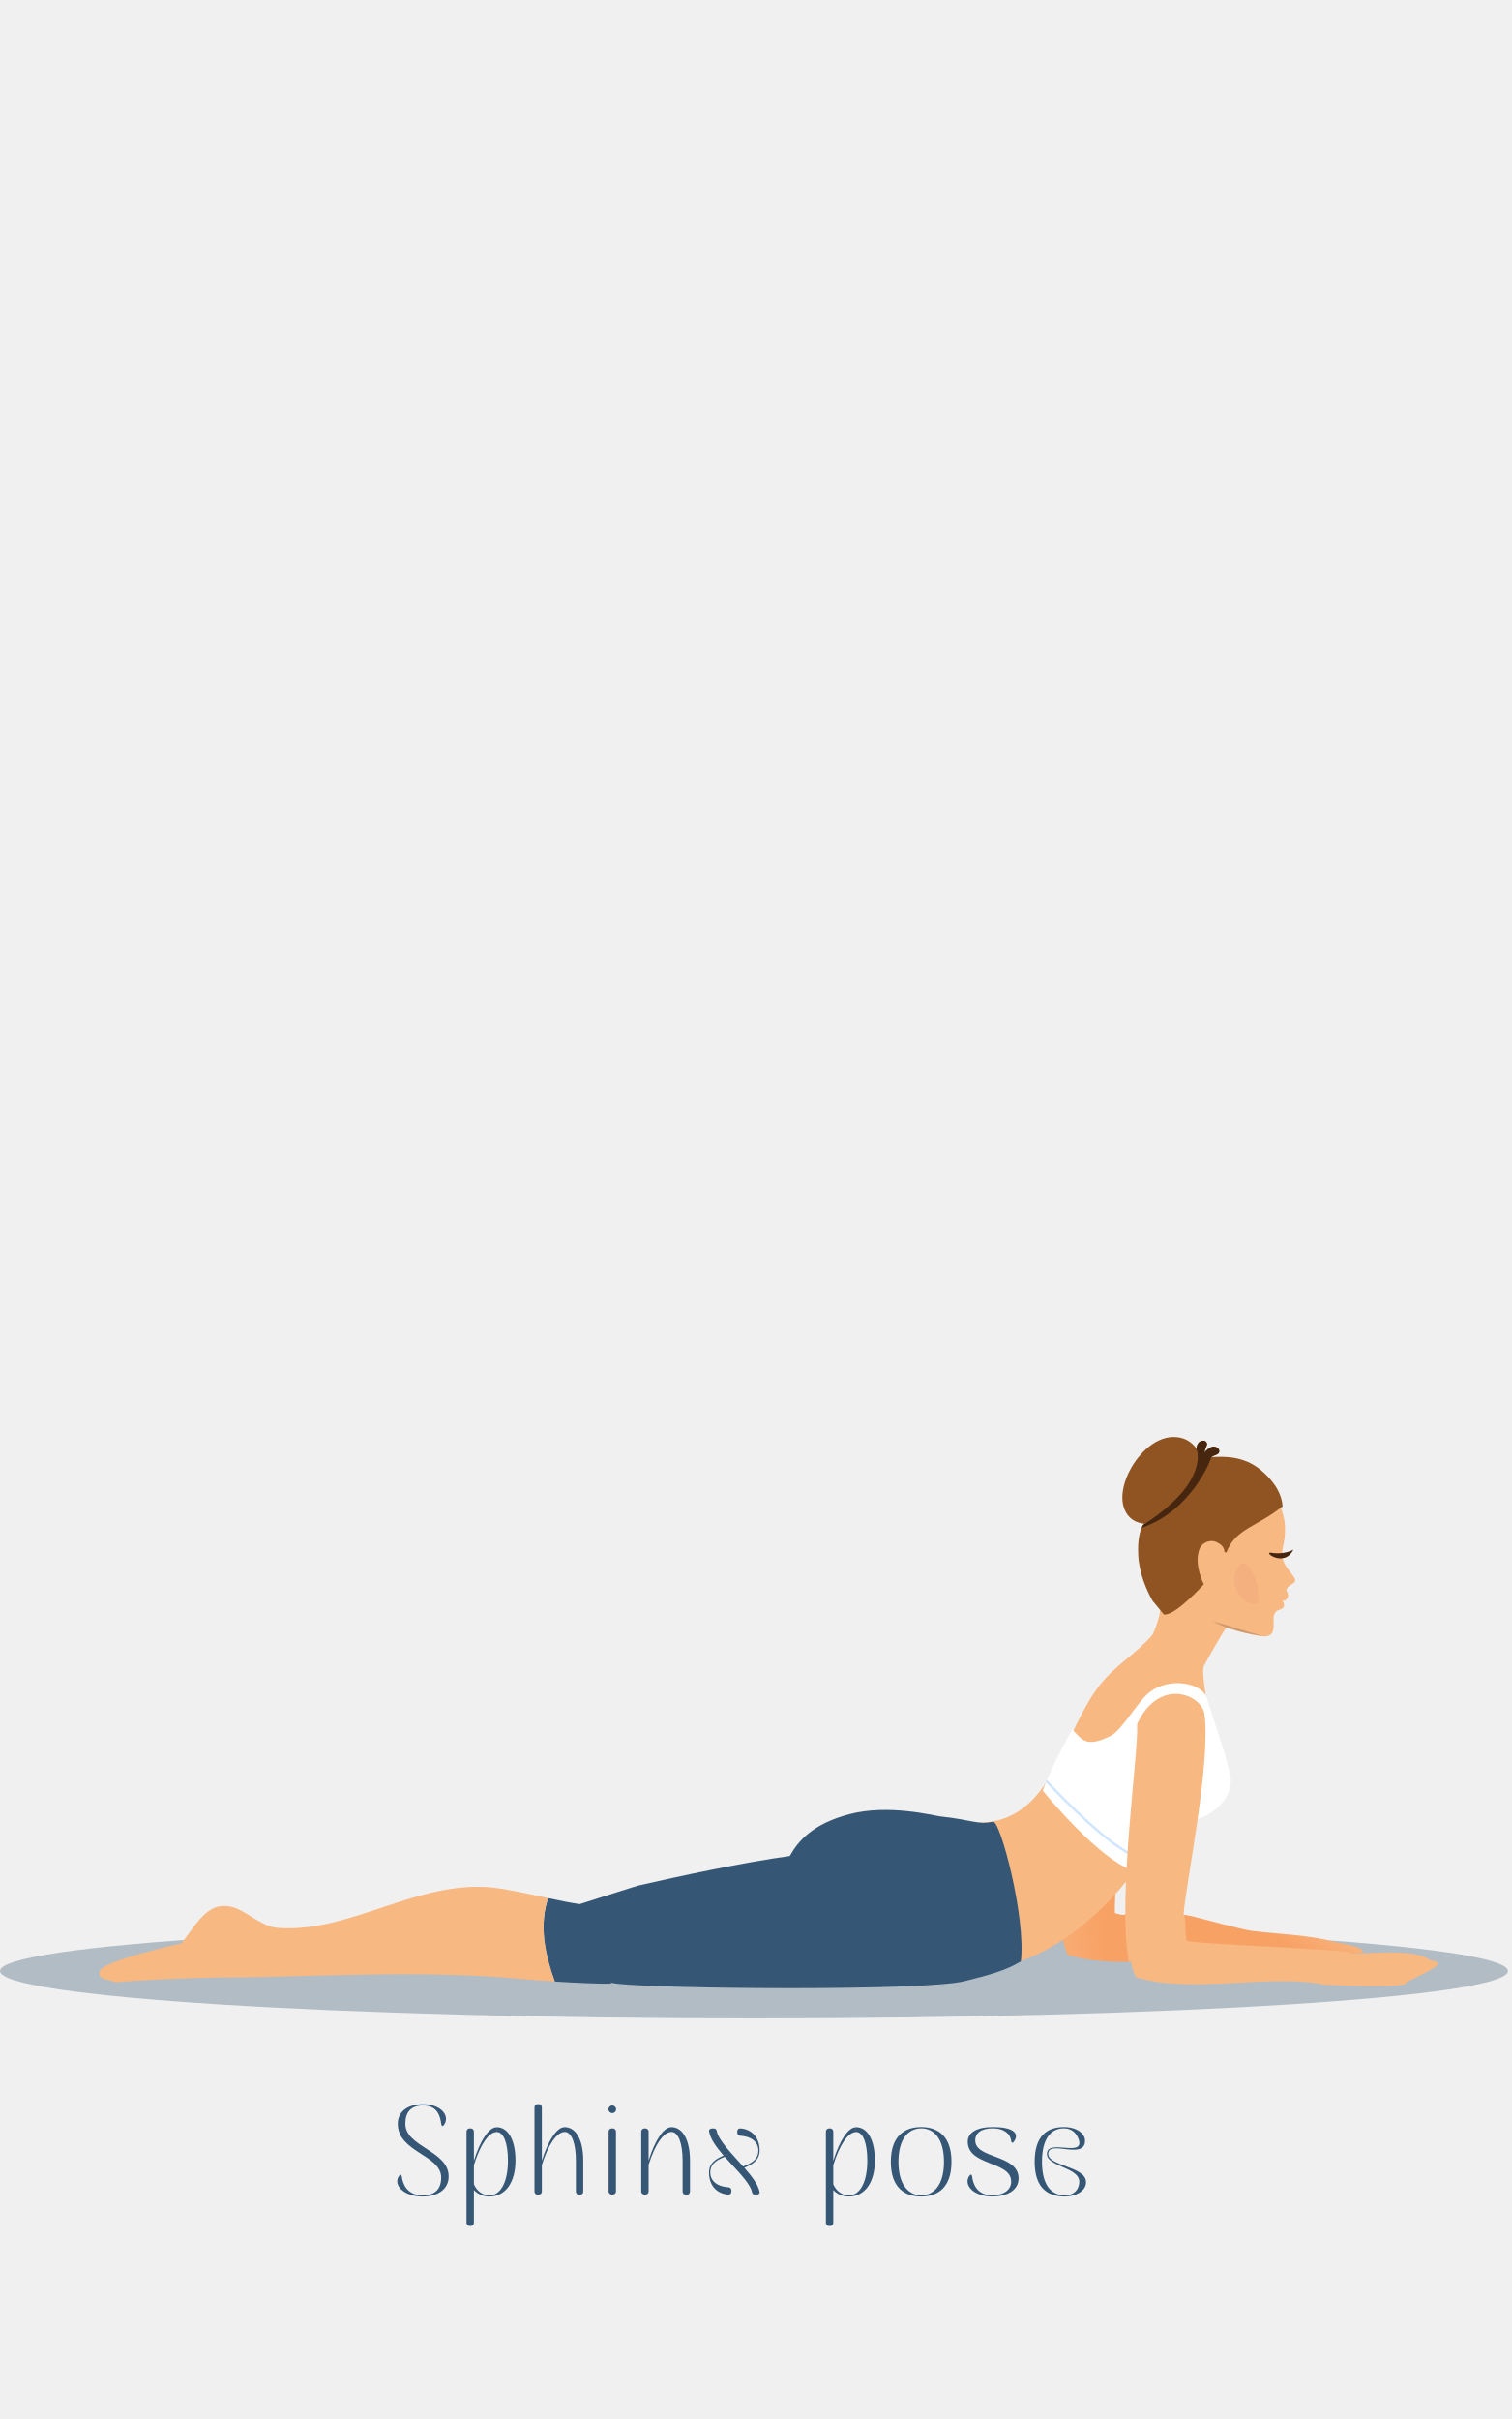
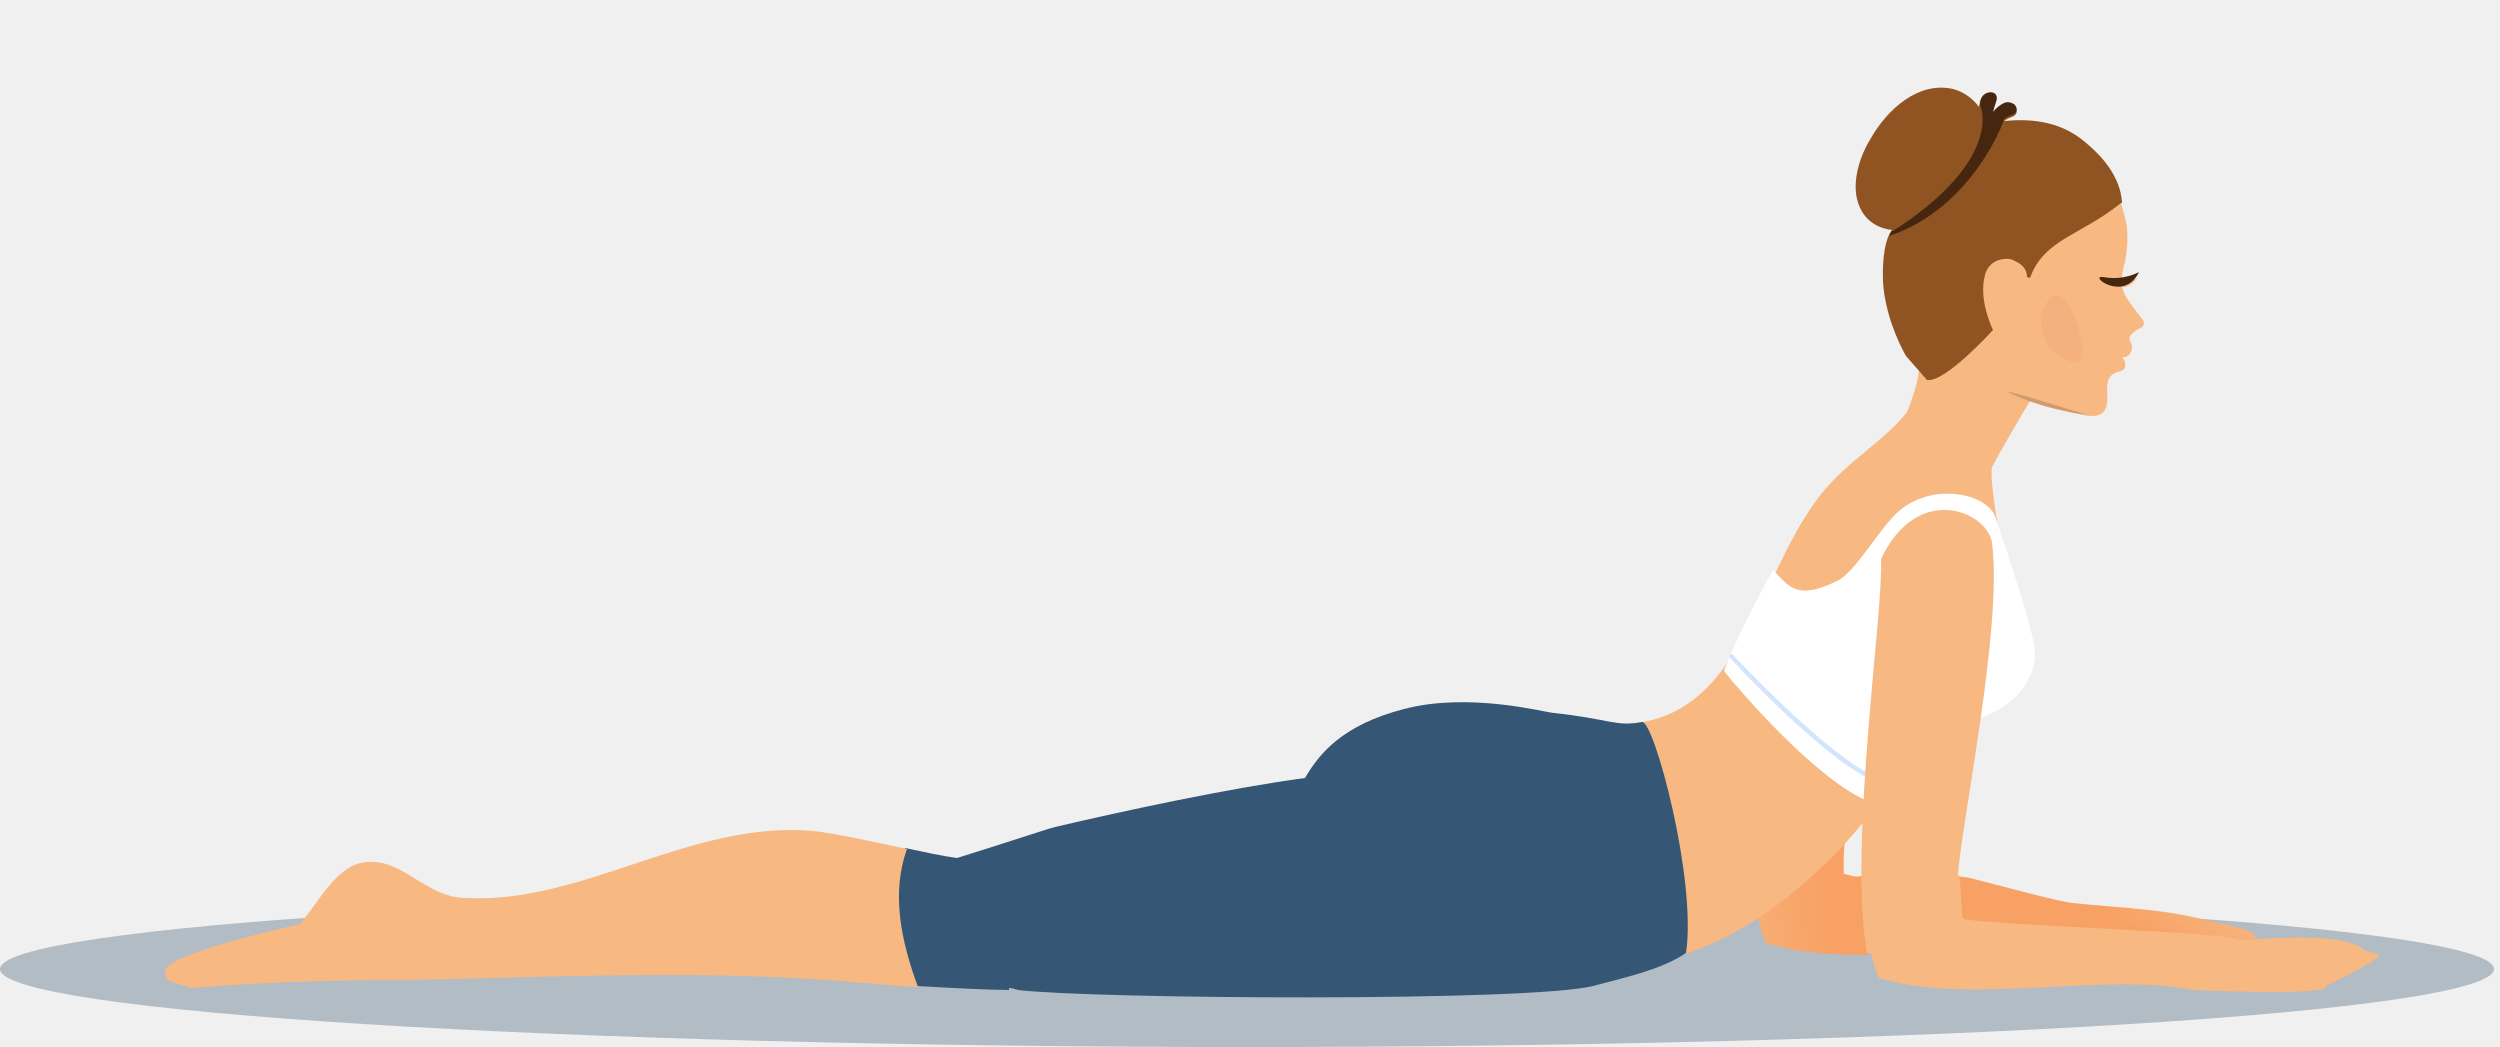
- <svg xmlns="http://www.w3.org/2000/svg" version="1.1" id="Layer_1" x="0px" y="0px" viewBox="0 0 250 400" style="enable-background:new 0 0 250 400;" xml:space="preserve">
+ <svg xmlns="http://www.w3.org/2000/svg" version="1.1" id="Layer_1" x="0px" y="0px" viewBox="0 0 250 104.7" style="enable-background:new 0 0 250 104.7;" xml:space="preserve">
  <style type="text/css">
- 	.st0{enable-background:new    ;}
- 	.st1{fill:#355775;}
- 	.st2{fill:#B2BCC4;}
- 	.st3{fill:url(#SVGID_1_);}
- 	.st4{fill:url(#SVGID_00000080929207817828041040000016428503660705334429_);}
- 	.st5{fill:#F7B882;}
- 	.st6{fill:#905423;}
- 	.st7{fill:#46260F;}
- 	.st8{fill:#D09A6F;}
- 	.st9{fill:#F5B080;}
- 	.st10{fill:#FFFFFF;}
- 	.st11{fill:#D1E5FF;}
+ 	.st0{fill:#B2BCC4;}
+ 	.st1{fill:url(#SVGID_1_);}
+ 	.st2{fill:url(#SVGID_00000158723566733237290860000006218213405808820364_);}
+ 	.st3{fill:#F7B882;}
+ 	.st4{fill:#905423;}
+ 	.st5{fill:#46260F;}
+ 	.st6{fill:#D09A6F;}
+ 	.st7{fill:#F5B080;}
+ 	.st8{fill:#FFFFFF;}
+ 	.st9{fill:#355775;}
+ 	.st10{fill:#D1E5FF;}
</style>
  <g>
-     <g class="st0">
-       <path class="st1" d="M74.21,359.89c0,2.03-1.67,3.32-4.32,3.32c-3.11,0.01-4.87-1.9-3.94-3.34c0.24-0.38,0.44-0.36,0.51,0.07    c0.16,1.26,0.92,3.08,3.43,3.07c2.13,0.02,3.08-1.11,3.08-2.93c0-3.78-7.18-4.16-7.18-8.91c0-1.97,1.61-3.22,4.17-3.22    c3-0.01,4.46,1.9,3.53,3.34c-0.24,0.38-0.44,0.36-0.51-0.07c-0.16-1.26-0.62-3.07-3.01-3.07c-2.04,0-2.93,1.16-2.93,3.01    C67.02,355.04,74.21,355.61,74.21,359.89z" />
-       <path class="st1" d="M80.95,363.21c-1.01,0-1.93-0.39-2.57-1.07v5.42c0,0.29-0.22,0.52-0.52,0.52h-0.18    c-0.29,0-0.52-0.22-0.52-0.52v-15.09c0-0.29,0.22-0.52,0.52-0.52h0.18c0.29,0,0.52,0.22,0.52,0.52v4.84    c0-0.01,0.01-0.02,0.01-0.03c1.05-3.39,2.5-5.52,3.74-5.52l0.03,0.79c-1.32,0-2.73,2.07-3.78,5.46v3.17    c0.47,1.13,1.46,1.84,2.57,1.84c1.87,0,3.06-2.22,3.06-5.74c0-2.9-0.71-4.73-1.84-4.73l-0.03-0.8c1.91,0,3.12,2.12,3.12,5.52v0.02    C85.24,360.92,83.59,363.21,80.95,363.21z" />
-       <path class="st1" d="M93.37,351.75l0.03,0.79c-1.31,0-2.73,2.07-3.78,5.46v4.38c0,0.29-0.22,0.52-0.52,0.52h-0.18    c-0.29,0-0.52-0.22-0.52-0.52v-13.92c0-0.29,0.22-0.52,0.52-0.52h0.18c0.29,0,0.52,0.22,0.52,0.52v8.84    c0-0.01,0.01-0.02,0.01-0.03C90.68,353.88,92.13,351.75,93.37,351.75z M93.37,351.74c1.91,0,3.1,2.13,3.1,5.54v5.11    c0,0.29-0.22,0.52-0.52,0.52h-0.18c-0.29,0-0.52-0.22-0.52-0.52v-5.11c0-2.91-0.72-4.75-1.85-4.75L93.37,351.74z" />
-       <path class="st1" d="M100.64,348.79c0-0.34,0.28-0.63,0.63-0.63c0.34,0,0.63,0.28,0.63,0.63s-0.28,0.63-0.63,0.63    C100.93,349.42,100.64,349.14,100.64,348.79z M100.66,352.46c0-0.29,0.26-0.52,0.61-0.52c0.35,0,0.61,0.22,0.61,0.52v9.92    c0,0.29-0.25,0.52-0.61,0.52c-0.34,0-0.61-0.22-0.61-0.52V352.46z" />
-       <path class="st1" d="M107.28,357.27c1.05-3.39,2.5-5.52,3.74-5.52l0.03,0.79c-1.31,0-2.72,2.06-3.77,5.42v4.42    c0,0.29-0.25,0.52-0.61,0.52c-0.34,0-0.61-0.22-0.61-0.52v-9.92c0-0.29,0.26-0.52,0.61-0.52c0.35,0,0.61,0.22,0.61,0.52V357.27z     M111.02,351.74c1.91,0,3.1,2.13,3.1,5.54v5.11c0,0.29-0.22,0.52-0.52,0.52h-0.18c-0.29,0-0.52-0.22-0.52-0.52v-5.11    c0-2.91-0.72-4.75-1.85-4.75L111.02,351.74z" />
-       <path class="st1" d="M125.12,362.9h-0.22c-0.27,0-0.47-0.14-0.5-0.33c-0.3-1.63-2.61-3.75-4.52-5.92c-1.27,0.49-2.4,1.12-2.4,2.59    c0,1.43,1.19,2.33,2.98,2.44c0.31,0.02,0.51,0.22,0.51,0.52v0.17c0,0.34-0.21,0.55-0.56,0.52c-1.88-0.16-3.14-1.53-3.14-3.64    c0-1.59,1.16-2.27,2.41-2.81c-1.2-1.39-2.23-2.79-2.41-4.07c-0.03-0.23,0.21-0.41,0.53-0.41h0.22c0.27,0,0.47,0.14,0.5,0.33    c0.29,1.64,2.51,3.81,4.39,5.95c1.32-0.51,2.52-1.12,2.52-2.64c0-1.43-1.19-2.33-2.98-2.44c-0.31-0.02-0.51-0.22-0.51-0.52v-0.17    c0-0.34,0.21-0.55,0.56-0.52c1.88,0.16,3.14,1.53,3.14,3.64c0,1.64-1.23,2.32-2.53,2.86c1.25,1.43,2.33,2.83,2.53,4.04    C125.68,362.72,125.43,362.9,125.12,362.9z" />
-       <path class="st1" d="M140.39,363.21c-1.01,0-1.93-0.39-2.57-1.07v5.42c0,0.29-0.22,0.52-0.52,0.52h-0.18    c-0.29,0-0.52-0.22-0.52-0.52v-15.09c0-0.29,0.22-0.52,0.52-0.52h0.18c0.29,0,0.52,0.22,0.52,0.52v4.84    c0-0.01,0.01-0.02,0.01-0.03c1.05-3.39,2.5-5.52,3.74-5.52l0.03,0.79c-1.31,0-2.73,2.07-3.78,5.46v3.17    c0.47,1.13,1.46,1.84,2.57,1.84c1.87,0,3.06-2.22,3.06-5.74c0-2.9-0.71-4.73-1.84-4.73l-0.03-0.8c1.91,0,3.12,2.12,3.12,5.52v0.02    C144.68,360.92,143.03,363.21,140.39,363.21z" />
-       <path class="st1" d="M147.34,357.47c0-4.25,2.25-5.74,5.02-5.74c2.76,0,5.01,1.49,5.01,5.74c0,4.24-2.25,5.74-5.01,5.74    C149.59,363.21,147.34,361.71,147.34,357.47z M156.13,357.47c0-3.82-1.67-5.53-3.76-5.53c-2.11,0-3.77,1.71-3.77,5.53    c0,3.82,1.66,5.53,3.77,5.53C154.46,363.01,156.13,361.3,156.13,357.47z" />
-       <path class="st1" d="M168.47,360.2c0,1.84-1.68,3-4.36,3c-3.11,0.01-4.76-1.9-3.83-3.34c0.24-0.38,0.45-0.36,0.51,0.07    c0.16,1.26,0.82,3.08,3.33,3.07c1.91-0.01,3.12-0.88,3.12-2.27c0-3.42-7.18-2.53-7.18-6.59c0-1.49,1.48-2.42,4.16-2.41    c3.11-0.01,4.46,0.89,3.53,2.33c-0.24,0.38-0.45,0.36-0.51-0.07c-0.16-1.26-1.33-2.06-3.03-2.05c-1.91-0.01-2.91,0.76-2.91,2    C161.29,357.02,168.47,356.22,168.47,360.2z" />
-       <path class="st1" d="M179.63,360.86c0,1.45-1.74,2.35-3.52,2.35c-2.93,0-4.98-1.51-4.98-5.75c0-4.25,2.04-5.73,4.82-5.73    c2.14-0.01,3.51,1.07,3.51,2.24c0.01,3.19-5.69-0.01-6.07,1.97C172.95,358.21,179.63,358.12,179.63,360.86z M178.51,360.76    c0-2.47-5.74-2.49-5.33-4.82c0.37-2.13,5.91,0.69,5.3-1.98c-0.32-1.04-1.04-2.03-2.54-2.02c-2.11,0-3.6,1.7-3.6,5.52    s1.49,5.54,3.76,5.54C177.9,363.01,178.51,361.78,178.51,360.76z" />
-     </g>
    <g>
-       <path class="st2" d="M249.41,325.92c0-4.32-55.83-7.83-124.71-7.83S0,321.6,0,325.92s55.83,7.83,124.71,7.83    S249.41,330.25,249.41,325.92z" />
+       <path class="st0" d="M249.4,96.9c0-4.3-55.8-7.8-124.7-7.8S0,92.6,0,96.9s55.8,7.8,124.7,7.8S249.4,101.2,249.4,96.9z" />
      <g>
-         <linearGradient id="SVGID_1_" gradientUnits="userSpaceOnUse" x1="382.902" y1="258.954" x2="387.229" y2="266.679" gradientTransform="matrix(1 0 0 -1 -172.5 579)">
+         <linearGradient id="SVGID_1_" gradientUnits="userSpaceOnUse" x1="382.962" y1="29.921" x2="387.289" y2="37.645" gradientTransform="matrix(1 0 0 -1 -172.5 121)">
          <stop offset="0" style="stop-color:#F8A164" />
          <stop offset="0.1" style="stop-color:#F8A469" />
          <stop offset="0.63" style="stop-color:#F7B37B" />
          <stop offset="1" style="stop-color:#F7B882" />
        </linearGradient>
-         <path class="st3" d="M220.87,321.14c-4.17-1.17-8.84-1.26-13.7-1.84c-1.61-0.19-7.76-1.88-10.21-2.49     c-0.31-0.07-0.9-0.15-1.24-0.21c0,0-0.13,4.14-0.01,4.99c15.07,1.71,24.74,1.61,28.41,1.42c2.23-0.14,1.05-0.41,1.06-0.64     C225.21,321.93,220.87,321.14,220.87,321.14L220.87,321.14z" />
-         <linearGradient id="SVGID_00000119803862154027936410000000386907893444605098_" gradientUnits="userSpaceOnUse" x1="354.26" y1="271.067" x2="337.853" y2="270.13" gradientTransform="matrix(1 0 0 -1 -172.5 579)">
+         <path class="st1" d="M220.9,92.1c-4.2-1.2-8.8-1.3-13.7-1.8c-1.6-0.2-7.8-1.9-10.2-2.5c-0.3-0.1-0.9-0.1-1.2-0.2c0,0-0.1,4.1,0,5     c15.1,1.7,24.7,1.6,28.4,1.4c2.2-0.1,1.1-0.4,1.1-0.6C225.2,92.9,220.9,92.1,220.9,92.1L220.9,92.1z" />
+         <linearGradient id="SVGID_00000117639897607220527430000015629425796834174131_" gradientUnits="userSpaceOnUse" x1="354.265" y1="41.991" x2="337.858" y2="41.053" gradientTransform="matrix(1 0 0 -1 -172.5 121)">
          <stop offset="0" style="stop-color:#F8A164" />
          <stop offset="0.1" style="stop-color:#F8A469" />
          <stop offset="0.63" style="stop-color:#F7B37B" />
          <stop offset="1" style="stop-color:#F7B882" />
        </linearGradient>
-         <path style="fill:url(#SVGID_00000119803862154027936410000000386907893444605098_);" d="M186.39,316.48     c-0.82,0.41-1.57-0.11-1.97-0.11c-0.2-1.85,0.51-10.05,1.62-15.61c-0.04,0.79,0.31-7.01-0.22-9.83     c-4.16,0.36-10.72,3.03-11.27,9.33c-0.72,8.33,0.75,21.05,2.05,22.89c-0.02,0.03-0.03,0.06-0.05,0.09     c0.05,0.02,0.11,0.03,0.17,0.05c0.05,0.05,0.11,0.09,0.16,0.09c0.04,0.01,0.09-0.01,0.14-0.01c2.9,0.86,6.27,1.08,9.8,1.06     C186.48,322.21,186.34,316.87,186.39,316.48L186.39,316.48z" />
+         <path style="fill:url(#SVGID_00000117639897607220527430000015629425796834174131_);" d="M186.4,87.5c-0.8,0.4-1.6-0.1-2-0.1     c-0.2-1.9,0.5-10,1.6-15.6c0,0.8,0.3-7-0.2-9.8c-4.2,0.4-10.7,3-11.3,9.3c-0.7,8.3,0.8,21,2.1,22.9c0,0,0,0.1-0.1,0.1     c0.1,0,0.1,0,0.2,0c0.1,0,0.1,0.1,0.2,0.1h0.1c2.9,0.9,6.3,1.1,9.8,1.1C186.5,93.2,186.3,87.9,186.4,87.5L186.4,87.5z" />
        <g>
-           <path class="st5" d="M191.51,264.85c0.16,0.28,0.3,0.55,0.44,0.8c0,1.11-0.5,2.75-1.23,4.52c-2.03,2.59-5.37,4.64-7.84,7.31      c-7.83,8.49-8.23,26.45-24.43,23.62c3.66,5.62-0.57,18.78,2.57,24.7c8.37-0.41,15.71-4.47,22.67-11.74      c6.96-7.27,17.95-25.22,16.87-25.51c0.26-0.86-1.95-11.09-1.5-12.94c0.39-0.84,3.1-5.55,3.8-6.57c0.4,0.1,0.79,0.21,1.15,0.34      c1.74,0.53,4.23,1.22,5.1,1.21c1.65,0,1.59-1.32,1.53-2.64c-0.03-0.7,0.07-1.37,0.76-1.69c0.36-0.16,0.57-0.13,0.85-0.43      c0.17-0.2,0.15-0.47,0.1-0.7c-0.09-0.41-0.5-0.47,0.03-0.46c0.42,0.01,0.69-0.57,0.67-0.96c-0.04-0.59-0.72-0.75,0.23-1.5      c0.24-0.19,0.54-0.31,0.77-0.52c0.26-0.22,0.18-0.57,0.02-0.83c-0.51-0.74-1.12-1.41-1.56-2.21c-0.12-0.25-0.22-0.5-0.31-0.71      c-0.03-0.11-0.05-0.21-0.07-0.32c0.46,0.09,1.21-0.39,1.47-0.92c-0.43,0.3-1.03,0.34-1.53,0.12c0.02-0.53,0.14-1.08,0.26-1.66      c0.22-1.07,0.26-2.17,0.17-3.26c-0.04-0.57-0.38-2.11-1.12-3.86C193.76,249.86,192.94,264.16,191.51,264.85L191.51,264.85z" />
-           <path class="st6" d="M190.58,264.61c-0.8-1.41-2.15-4.26-2.32-7.43c-0.14-2.73,0.33-4.16,0.74-4.89      c0.07-0.12,0.15-0.24,0.22-0.33c-0.89-0.09-2.88-0.57-3.47-3.15c-0.38-1.7,0.14-3.99,1.38-6.15c1.6-2.77,4.7-5.72,8.18-4.9      c1.23,0.29,2.06,1.05,2.59,1.78c0.02-0.22,0.06-0.41,0.13-0.59c0.24-0.65,0.93-0.84,1.32-0.63c0.22,0.12,0.41,0.41,0.19,0.86      c-0.14,0.28-0.25,0.63-0.33,1.04c0.3-0.4,0.68-0.72,1.06-0.89c0.5-0.22,0.98-0.05,1.22,0.22c0.32,0.36,0.2,0.84-0.32,1.01      c-0.26,0.09-0.53,0.22-0.83,0.4c2.17-0.16,5.39-0.19,8.13,2.07c1.66,1.37,3.46,3.43,3.66,5.97l0.01,0.15l-0.15,0.03      c-4.15,3.34-7.66,3.57-9.15,7.55l-0.32-0.09c-0.01-1.05-0.97-1.47-1.41-1.68c-0.71-0.34-2.36-0.15-2.84,1.54      c-0.72,2.55,0.84,5.47,0.84,5.47s-4.75,5.29-6.61,5l-1.91-2.31L190.58,264.61L190.58,264.61z" />
-           <path class="st7" d="M201.49,239.53c0.32,0.36,0.2,0.84-0.32,1.01c-0.26,0.09-0.53,0.22-0.83,0.4      c0.12-0.01-3.12,8.88-11.53,11.69c0.06-0.13,0.12-0.25,0.18-0.35c0.03-0.05,0.06-0.09,0.09-0.14c0.02-0.01,0.05-0.02,0.07-0.03      c11.28-7.28,8.67-12.69,8.74-12.58c0.02-0.22,0.06-0.41,0.13-0.59c0.24-0.65,0.93-0.84,1.32-0.63c0.22,0.12,0.41,0.41,0.19,0.86      c-0.14,0.28-0.25,0.63-0.33,1.04c0.3-0.4,0.68-0.72,1.06-0.89C200.77,239.09,201.26,239.27,201.49,239.53L201.49,239.53z" />
-           <path class="st7" d="M213.92,256.25c0,0-1.49,0.88-3.65,0.51C208.75,256.51,212.38,259.3,213.92,256.25z" />
-           <path class="st8" d="M208.81,270.52c0,0-4.6-0.45-8.18-2.42C202.7,268.61,205.45,269.55,208.81,270.52z" />
-           <path class="st9" d="M207.6,265.2c-2.78-0.07-4.59-3.9-2.68-6.3C206.83,256.51,209.4,265.25,207.6,265.2z" />
-           <path class="st10" d="M199.62,280.86c-0.55-2.45-6.18-3.84-9.73-0.83c-1.87,1.59-4.32,6.07-6.21,7.02      c-4.11,2.05-4.75,0.53-6.35-1.08c-1.73,3.07-3.67,6.9-4.86,10.12c1.45,1.84,9.41,11.15,14.58,13.09      c0.57-1.03,7.21-8.07,7.22-8.09c3.87,0.74,9.22-2.19,9.32-6.7C203.63,292.75,200.56,283.82,199.62,280.86L199.62,280.86z" />
+           <path class="st3" d="M191.5,35.9c0.2,0.3,0.3,0.5,0.4,0.8c0,1.1-0.5,2.8-1.2,4.5c-2,2.6-5.4,4.6-7.8,7.3      c-7.8,8.5-8.2,26.5-24.4,23.6c3.7,5.6-0.6,18.8,2.6,24.7c8.4-0.4,15.7-4.5,22.7-11.7c7-7.3,17.9-25.2,16.9-25.5      c0.3-0.9-1.9-11.1-1.5-12.9c0.4-0.8,3.1-5.5,3.8-6.6c0.4,0.1,0.8,0.2,1.1,0.3c1.7,0.5,4.2,1.2,5.1,1.2c1.6,0,1.6-1.3,1.5-2.6      c0-0.7,0.1-1.4,0.8-1.7c0.4-0.2,0.6-0.1,0.9-0.4c0.2-0.2,0.1-0.5,0.1-0.7c-0.1-0.4-0.5-0.5,0-0.5c0.4,0,0.7-0.6,0.7-1      c0-0.6-0.7-0.8,0.2-1.5c0.2-0.2,0.5-0.3,0.8-0.5s0.2-0.6,0-0.8c-0.5-0.7-1.1-1.4-1.6-2.2c-0.1-0.2-0.2-0.5-0.3-0.7      c0-0.1-0.1-0.2-0.1-0.3c0.5,0.1,1.2-0.4,1.5-0.9c-0.4,0.3-1,0.3-1.5,0.1c0-0.5,0.1-1.1,0.3-1.7c0.2-1.1,0.3-2.2,0.2-3.3      c0-0.6-0.4-2.1-1.1-3.9C193.8,20.9,192.9,35.2,191.5,35.9L191.5,35.9z" />
+           <path class="st4" d="M190.6,35.6c-0.8-1.4-2.1-4.3-2.3-7.4c-0.1-2.7,0.3-4.2,0.7-4.9c0.1-0.1,0.1-0.2,0.2-0.3      c-0.9-0.1-2.9-0.6-3.5-3.1c-0.4-1.7,0.1-4,1.4-6.1c1.6-2.8,4.7-5.7,8.2-4.9c1.2,0.3,2.1,1.1,2.6,1.8c0-0.2,0.1-0.4,0.1-0.6      c0.2-0.6,0.9-0.8,1.3-0.6c0.2,0.1,0.4,0.4,0.2,0.9c-0.1,0.3-0.2,0.6-0.3,1c0.3-0.4,0.7-0.7,1.1-0.9c0.5-0.2,1-0.1,1.2,0.2      c0.3,0.4,0.2,0.8-0.3,1c-0.3,0.1-0.5,0.2-0.8,0.4c2.2-0.2,5.4-0.2,8.1,2.1c1.7,1.4,3.5,3.4,3.7,6v0.1h-0.1      c-4.1,3.3-7.7,3.6-9.1,7.5l-0.3-0.1c0-1.1-1-1.5-1.4-1.7c-0.7-0.3-2.4-0.1-2.8,1.5c-0.7,2.5,0.8,5.5,0.8,5.5s-4.8,5.3-6.6,5      L190.6,35.6L190.6,35.6L190.6,35.6z" />
+           <path class="st5" d="M201.5,10.5c0.3,0.4,0.2,0.8-0.3,1c-0.3,0.1-0.5,0.2-0.8,0.4c0.1,0-3.1,8.9-11.5,11.7      c0.1-0.1,0.1-0.2,0.2-0.4c0-0.1,0.1-0.1,0.1-0.1h0.1c11.3-7.3,8.7-12.7,8.7-12.6c0-0.2,0.1-0.4,0.1-0.6c0.2-0.6,0.9-0.8,1.3-0.6      c0.2,0.1,0.4,0.4,0.2,0.9c-0.1,0.3-0.2,0.6-0.3,1c0.3-0.4,0.7-0.7,1.1-0.9C200.8,10.1,201.3,10.3,201.5,10.5L201.5,10.5z" />
+           <path class="st5" d="M213.9,27.2c0,0-1.5,0.9-3.6,0.5C208.8,27.5,212.4,30.3,213.9,27.2z" />
+           <path class="st6" d="M208.8,41.5c0,0-4.6-0.5-8.2-2.4C202.7,39.6,205.4,40.5,208.8,41.5z" />
+           <path class="st7" d="M207.6,36.2c-2.8-0.1-4.6-3.9-2.7-6.3C206.8,27.5,209.4,36.2,207.6,36.2z" />
+           <path class="st8" d="M199.6,51.9c-0.6-2.5-6.2-3.8-9.7-0.8c-1.9,1.6-4.3,6.1-6.2,7c-4.1,2-4.8,0.5-6.4-1.1      c-1.7,3.1-3.7,6.9-4.9,10.1c1.4,1.8,9.4,11.1,14.6,13.1c0.6-1,7.2-8.1,7.2-8.1c3.9,0.7,9.2-2.2,9.3-6.7      C203.6,63.8,200.6,54.8,199.6,51.9L199.6,51.9z" />
        </g>
-         <path class="st1" d="M164.25,301.23c-2.57,0.54-3.24-0.27-8.77-0.88c-1.07-0.12-8.52-2.08-15.01-0.36     c-6.2,1.64-8.49,4.52-9.85,6.92c-7.5,1.01-18.22,3.32-24.96,4.86c-0.54,0.12-5.61,1.77-9.78,3.09c-1.53-0.22-3.34-0.59-5.22-0.99     c-1.53,4.45-0.52,9.28,1.11,13.79c3.55,0.22,7.47,0.4,9.29,0.35c-0.01-0.06-0.02-0.11-0.03-0.16c0.31,0.05,0.61,0.12,0.93,0.16     c7.6,0.89,51.05,1.24,57.55-0.41c3.75-0.95,6.86-1.72,9.34-3.28C169.7,316.96,165.42,300.98,164.25,301.23z" />
-         <path class="st5" d="M90.65,313.86c-3.31-0.7-6.82-1.49-9.34-1.76c-12.34-1.13-23,7.29-34.79,6.73c-3.65,0-6.17-3.65-9.26-3.65     c-3.37-0.28-5.33,3.93-7.3,6.17c0,0-12.74,2.84-13.43,4.52c-0.65,1.59,1.64,1.35,2.48,1.91c7.44-0.57,14.32-0.82,21.61-0.82     c15.15-0.28,30.58-1.12,45.73,0.28c1.32,0.12,3.3,0.27,5.4,0.4C90.13,323.14,89.13,318.31,90.65,313.86L90.65,313.86z" />
-         <path class="st11" d="M186.52,306.56c-0.03,0-0.07-0.01-0.1-0.03c-5.1-2.82-13.33-11.69-13.41-11.78     c-0.08-0.08-0.07-0.21,0.01-0.29c0.08-0.08,0.21-0.07,0.29,0.01c0.08,0.09,8.27,8.92,13.31,11.7c0.1,0.05,0.13,0.18,0.08,0.28     C186.66,306.52,186.59,306.56,186.52,306.56L186.52,306.56z" />
-         <path class="st5" d="M236.5,324.15l-0.32-0.26c-2.39-1.47-7.96-1-12.71-0.83c1.46-0.74-24.67-1.49-27.11-2.1     c-0.38-0.09-0.18-4.31-0.6-4.38c0.33-4.97,4.54-24.87,3.45-33.17c-0.41-3.11-7.42-6.21-11.13,1.64     c0.27,4.88-3.32,28.72-1.38,39.36c0.12,0,0.23,0.01,0.35,0c0.26,1.18,0.54,2.04,0.81,2.42c-0.02,0.03-0.03,0.06-0.05,0.09     c0.05,0.02,0.11,0.03,0.17,0.05c0.05,0.05,0.11,0.09,0.16,0.09c0.04,0.01,0.09-0.01,0.14-0.01c8.94,2.64,22.34-0.73,30.87,1.15     c0,0,13.5,0.63,13.44-0.31l0.08-0.16c0.99-0.41,5.15-2.48,5.17-2.89C237.86,324.4,237.32,324.2,236.5,324.15L236.5,324.15z" />
+         <path class="st9" d="M164.2,72.2c-2.6,0.5-3.2-0.3-8.8-0.9c-1.1-0.1-8.5-2.1-15-0.4c-6.2,1.6-8.5,4.5-9.9,6.9     c-7.5,1-18.2,3.3-25,4.9c-0.5,0.1-5.6,1.8-9.8,3.1c-1.5-0.2-3.3-0.6-5.2-1c-1.5,4.5-0.5,9.3,1.1,13.8c3.6,0.2,7.5,0.4,9.3,0.4     c0-0.1,0-0.1,0-0.2c0.3,0,0.6,0.1,0.9,0.2c7.6,0.9,51,1.2,57.5-0.4c3.8-1,6.9-1.7,9.3-3.3C169.7,88,165.4,72,164.2,72.2z" />
+         <path class="st3" d="M90.7,84.9c-3.3-0.7-6.8-1.5-9.3-1.8c-12.3-1.1-23,7.3-34.8,6.7c-3.7,0-6.2-3.6-9.3-3.6     c-3.4-0.3-5.3,3.9-7.3,6.2c0,0-12.7,2.8-13.4,4.5c-0.6,1.6,1.6,1.4,2.5,1.9c7.4-0.6,14.3-0.8,21.6-0.8     c15.2-0.3,30.6-1.1,45.7,0.3c1.3,0.1,3.3,0.3,5.4,0.4C90.1,94.1,89.1,89.3,90.7,84.9L90.7,84.9z" />
+         <path class="st10" d="M186.5,77.6h-0.1c-5.1-2.8-13.3-11.7-13.4-11.8c-0.1-0.1-0.1-0.2,0-0.3c0.1-0.1,0.2-0.1,0.3,0     s8.3,8.9,13.3,11.7c0.1,0,0.1,0.2,0.1,0.3C186.7,77.5,186.6,77.6,186.5,77.6L186.5,77.6z" />
+         <path class="st3" d="M236.5,95.1l-0.3-0.3c-2.4-1.5-8-1-12.7-0.8c1.5-0.7-24.7-1.5-27.1-2.1c-0.4-0.1-0.2-4.3-0.6-4.4     c0.3-5,4.5-24.9,3.4-33.2c-0.4-3.1-7.4-6.2-11.1,1.6c0.3,4.9-3.3,28.7-1.4,39.4c0.1,0,0.2,0,0.4,0c0.3,1.2,0.5,2,0.8,2.4     c0,0,0,0.1-0.1,0.1c0.1,0,0.1,0,0.2,0c0.1,0,0.1,0.1,0.2,0.1h0.1c8.9,2.6,22.3-0.7,30.9,1.1c0,0,13.5,0.6,13.4-0.3l0.1-0.2     c1-0.4,5.1-2.5,5.2-2.9C237.9,95.4,237.3,95.2,236.5,95.1L236.5,95.1z" />
      </g>
    </g>
  </g>
</svg>
